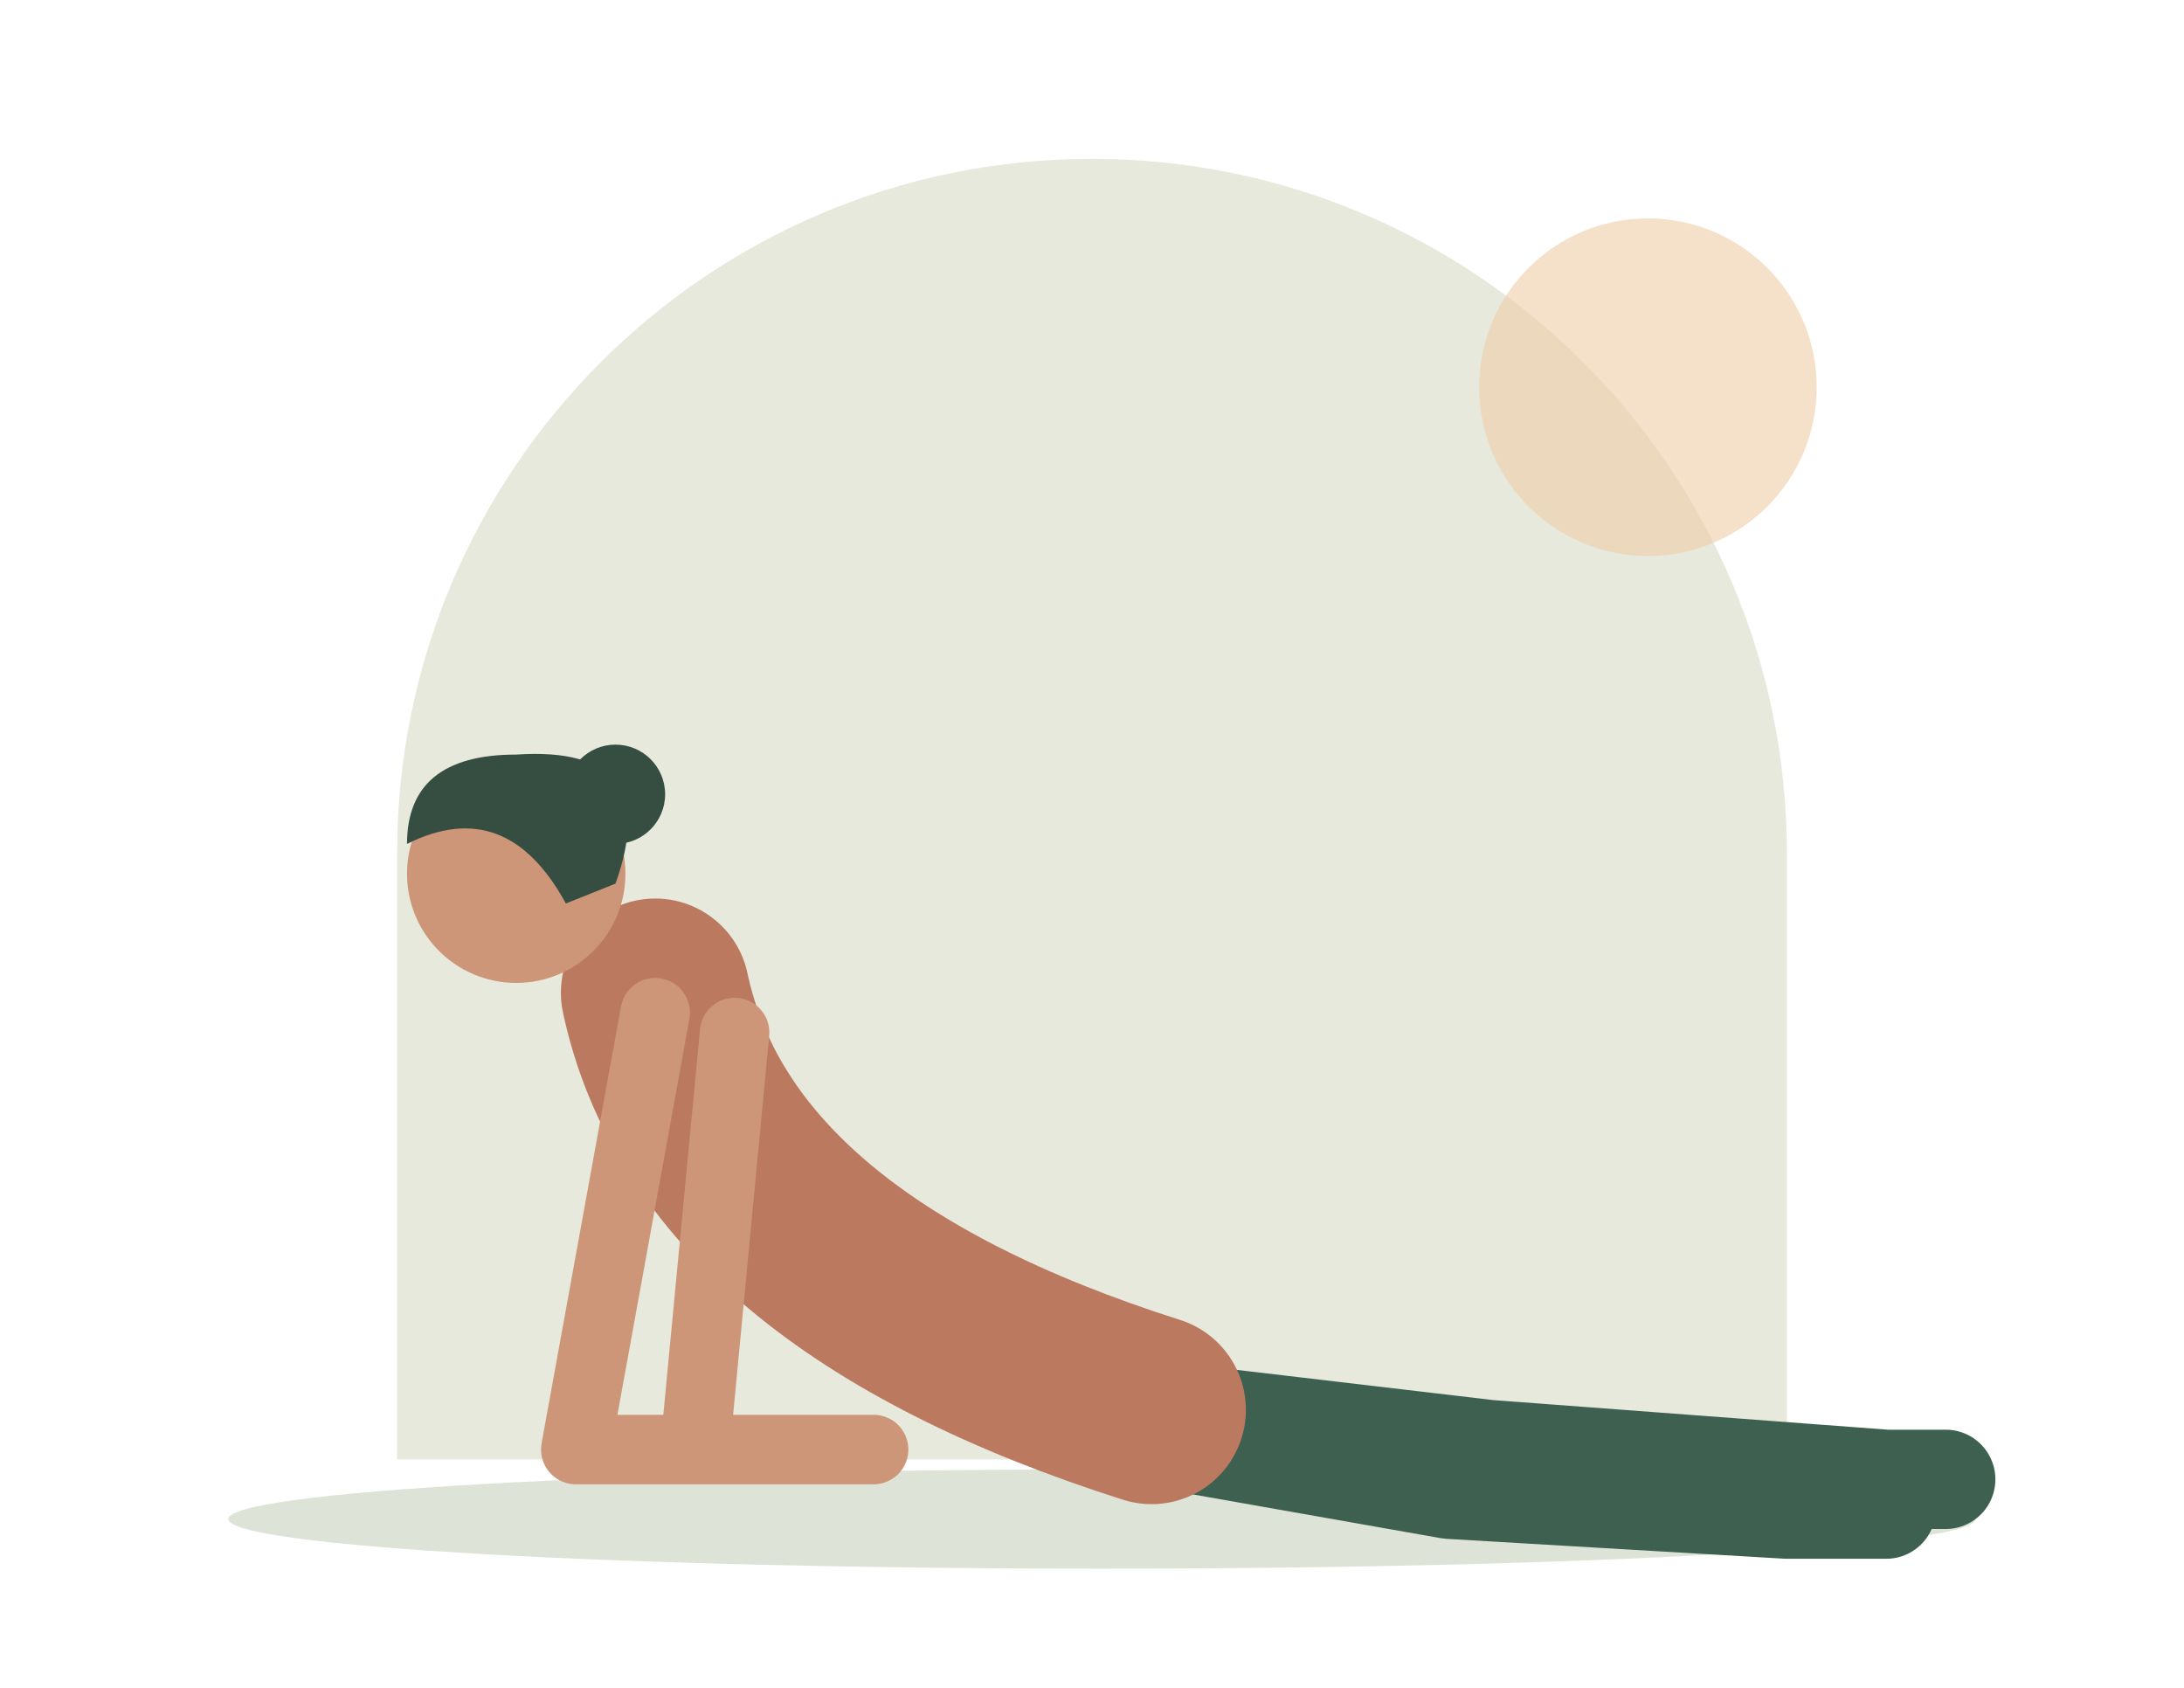
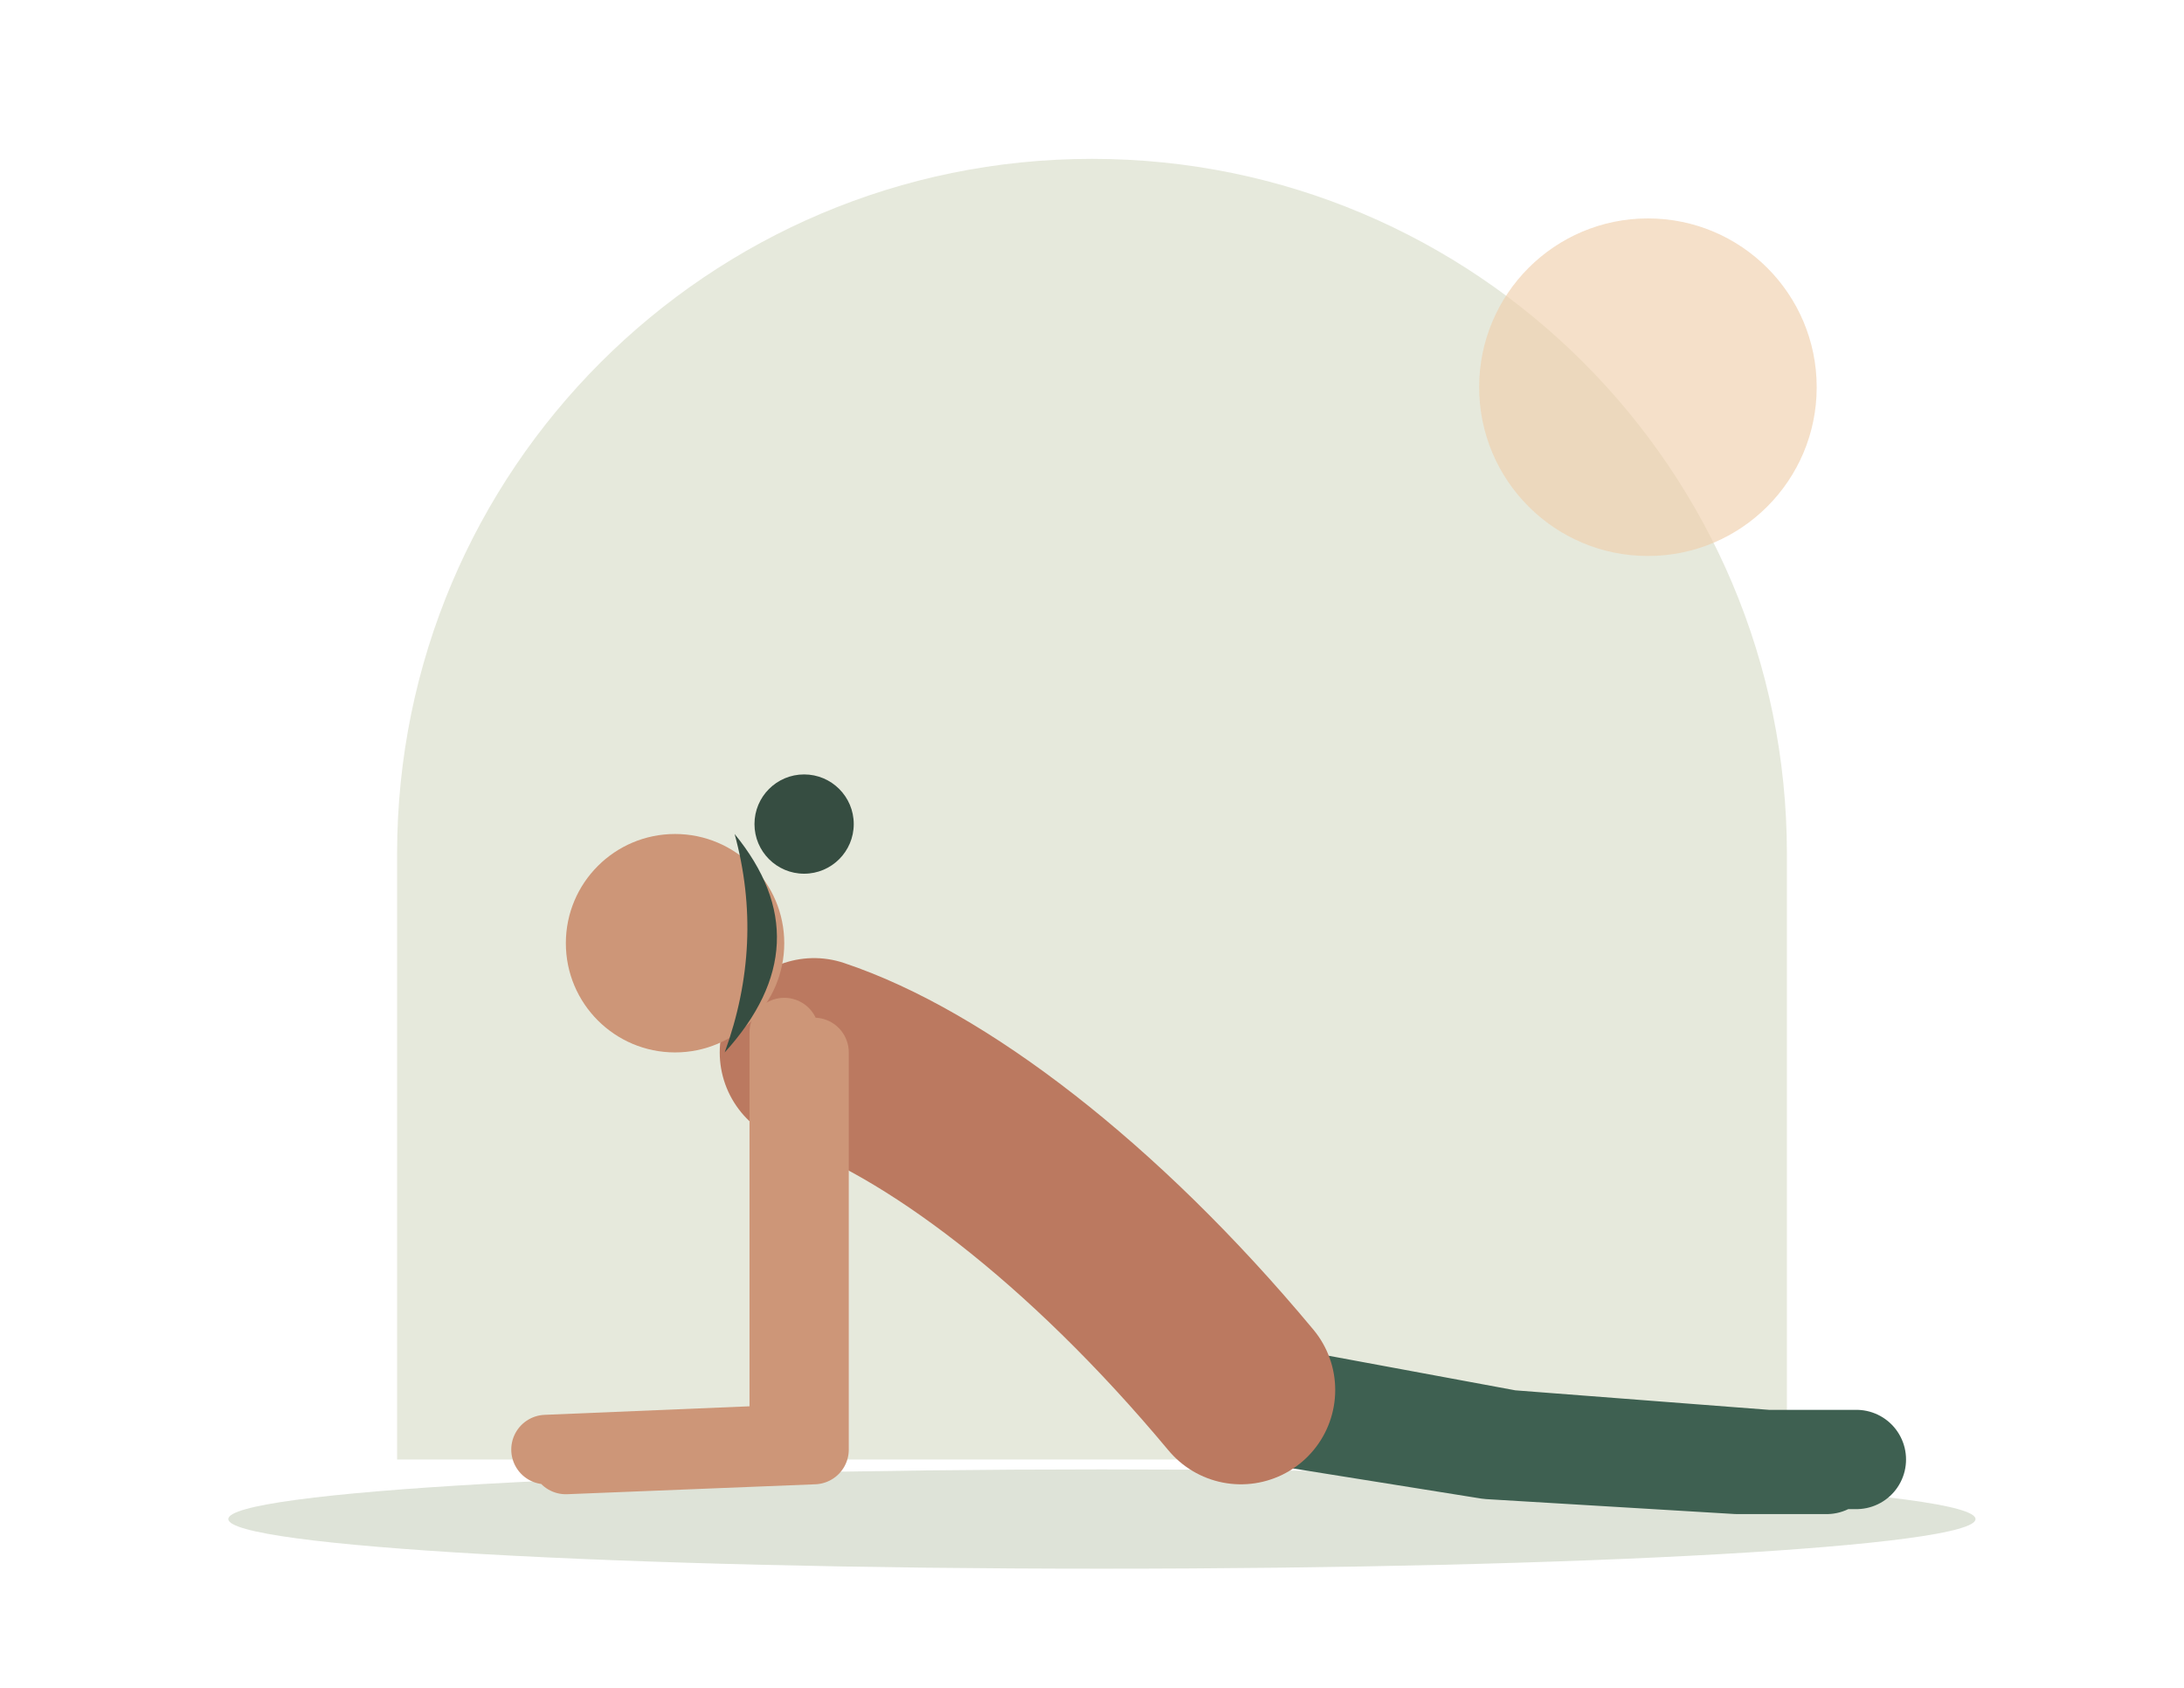
<svg xmlns="http://www.w3.org/2000/svg" width="440" height="340" viewBox="0 0 220 170">
  <path d="M40 147V86a70 70 0 0 1 140 0v61Z" fill="#e6e9dc" />
  <circle cx="166" cy="39" r="17" fill="#efcfac" opacity=".65" />
  <ellipse cx="111" cy="153" rx="88" ry="5" fill="#ccd4c3" opacity=".65" />
-   <path d="M116 142 L150 146 L190 149 L196 149 M112 144 L146 150 L180 152 L190 152" stroke="#3e6051" stroke-width="10" fill="none" stroke-linecap="round" stroke-linejoin="round" />
-   <path d="M66 100 Q72 128 116 142" stroke="#bb7960" stroke-width="19" fill="none" stroke-linecap="round" />
-   <path d="M66 102 L58 146 L78 146 M74 104 L70 146 L88 146" stroke="#cd9678" stroke-width="7" fill="none" stroke-linecap="round" stroke-linejoin="round" />
-   <circle cx="52" cy="88" r="11" fill="#cd9678" />
-   <path d="M62 89 Q67 75 52 76 Q41 76 41 85 Q51 80 57 91Z" fill="#364d41" />
-   <circle cx="62" cy="80" r="5" fill="#364d41" />
+   <path d="M125 140 L152 145 L178 147 L187 147 M125 142 L150 146 L175 147.5 L184 147.5" stroke="#3e6051" stroke-width="10" fill="none" stroke-linecap="round" stroke-linejoin="round" />
+   <path d="M82 106 C94 110 110 122 125 140" stroke="#bb7960" stroke-width="19" fill="none" stroke-linecap="round" />
+   <path d="M82 106 L82 146 L57 147 M79 104 L79 145 L55 146" stroke="#cd9678" stroke-width="7" fill="none" stroke-linecap="round" stroke-linejoin="round" />
+   <circle cx="68" cy="95" r="11" fill="#cd9678" />
+   <path d="M74 84 Q83 95 73 106 Q77 95 74 84 Z" fill="#364d41" />
+   <circle cx="81" cy="83" r="5" fill="#364d41" />
</svg>
